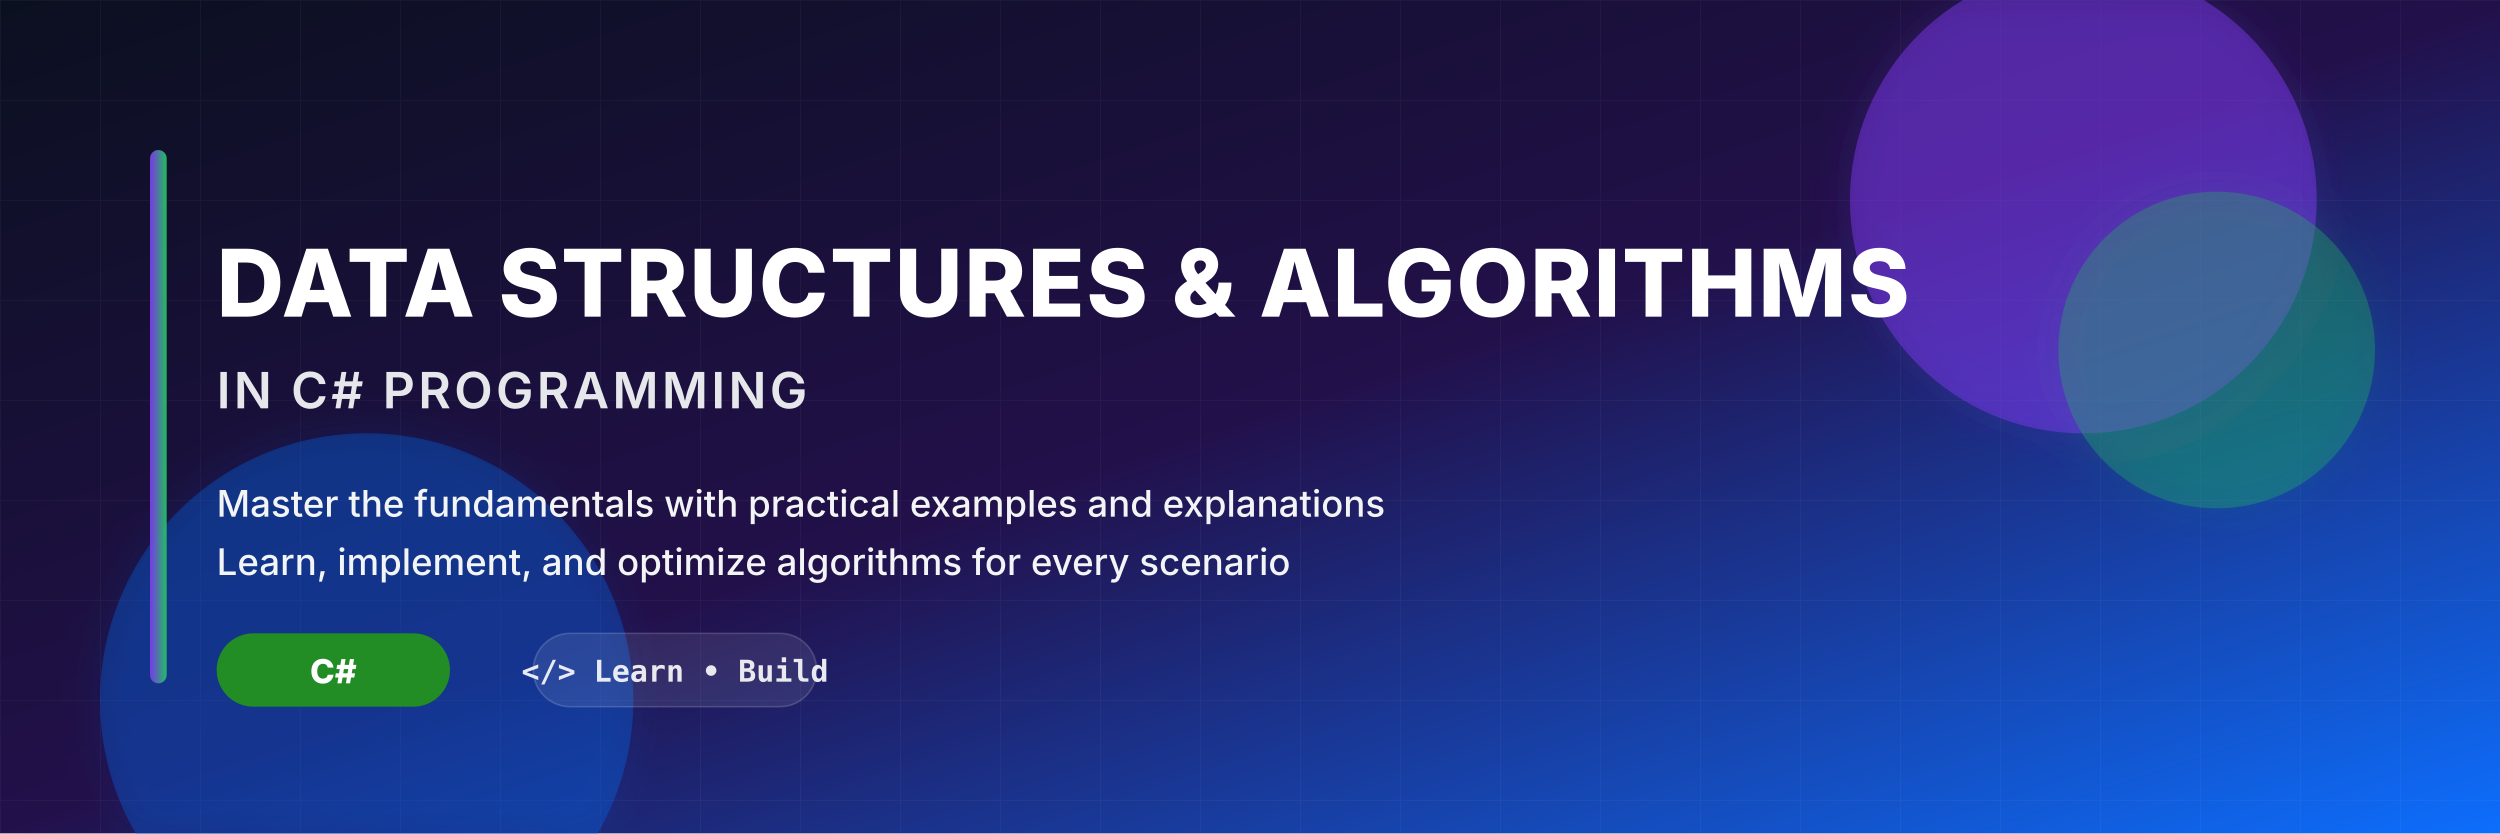
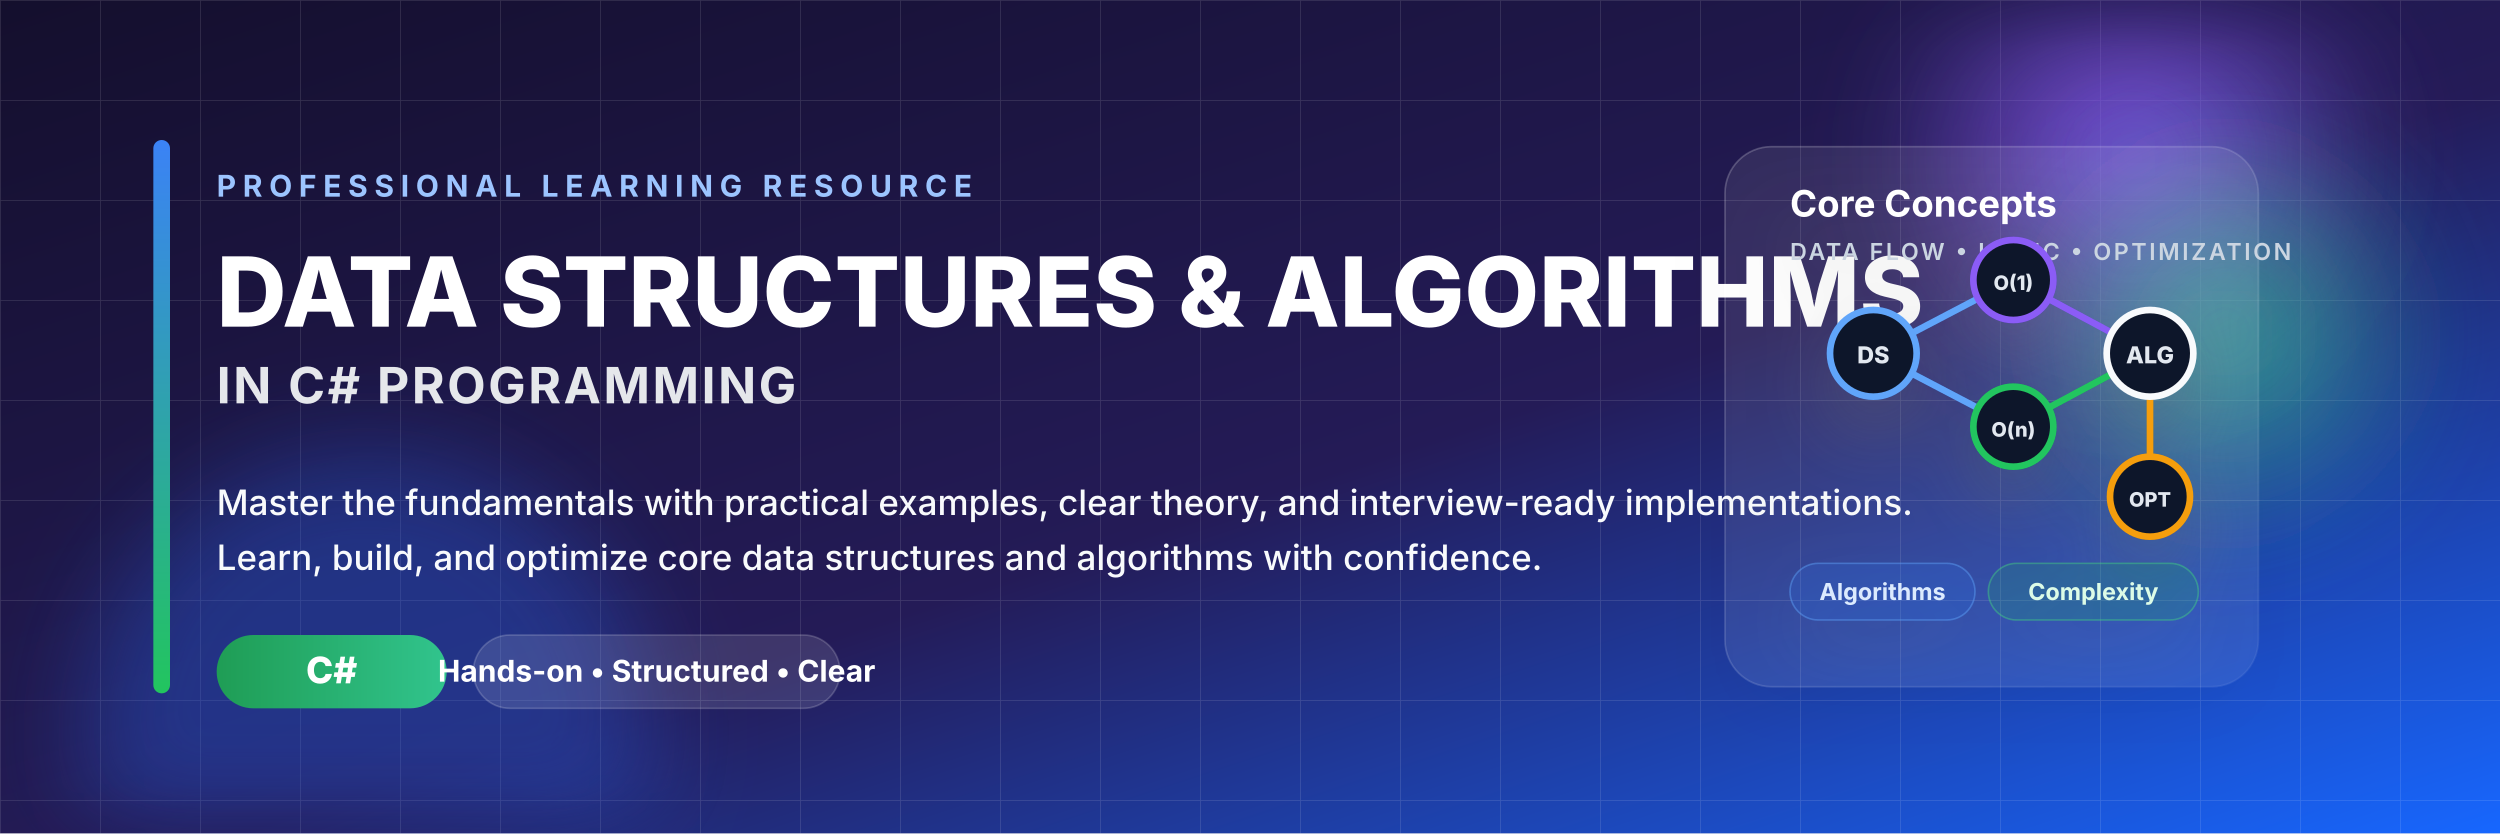
- <svg xmlns="http://www.w3.org/2000/svg" width="1500" height="500" viewBox="0 0 1500 500">
+ <svg xmlns="http://www.w3.org/2000/svg" width="1500" height="500" viewBox="0 0 1500 500" role="img" aria-labelledby="title desc">
  <defs>
    <linearGradient id="bg" x1="0" y1="0" x2="1" y2="1">
-       <stop offset="0%" stop-color="#0B1020" />
-       <stop offset="50%" stop-color="#22104A" />
-       <stop offset="100%" stop-color="#0D6EFD" />
+       <stop offset="0%" stop-color="#140f2d" />
+       <stop offset="55%" stop-color="#241b57" />
+       <stop offset="100%" stop-color="#1767ff" />
    </linearGradient>
-     <linearGradient id="chip" x1="0" y1="0" x2="1" y2="0">
-       <stop offset="0%" stop-color="#7C3AED" />
-       <stop offset="100%" stop-color="#22C55E" />
+     <radialGradient id="glowPurple" cx="50%" cy="50%" r="50%">
+       <stop offset="0%" stop-color="#8b5cf6" stop-opacity="0.9" />
+       <stop offset="100%" stop-color="#8b5cf6" stop-opacity="0" />
+     </radialGradient>
+     <radialGradient id="glowGreen" cx="50%" cy="50%" r="50%">
+       <stop offset="0%" stop-color="#34d399" stop-opacity="0.7" />
+       <stop offset="100%" stop-color="#34d399" stop-opacity="0" />
+     </radialGradient>
+     <linearGradient id="accent" x1="0" y1="0" x2="0" y2="1">
+       <stop offset="0%" stop-color="#3b82f6" />
+       <stop offset="100%" stop-color="#22c55e" />
    </linearGradient>
-     <filter id="softGlow" x="-20%" y="-20%" width="140%" height="140%">
-       <feGaussianBlur stdDeviation="12" result="blur" />
-       <feColorMatrix in="blur" type="matrix" values="1 0 0 0 0                 0 1 0 0 0                 0 0 1 0 0                 0 0 0 0.35 0" result="glow" />
-       <feMerge>
-         <feMergeNode in="glow" />
-         <feMergeNode in="SourceGraphic" />
-       </feMerge>
+     <linearGradient id="panelStroke" x1="0" y1="0" x2="1" y2="1">
+       <stop offset="0%" stop-color="rgba(255,255,255,0.22)" />
+       <stop offset="100%" stop-color="rgba(255,255,255,0.06)" />
+     </linearGradient>
+     <linearGradient id="codeChip" x1="0" y1="0" x2="1" y2="0">
+       <stop offset="0%" stop-color="#1f9d55" />
+       <stop offset="100%" stop-color="#31c48d" />
+     </linearGradient>
+     <filter id="softBlur" x="-20%" y="-20%" width="140%" height="140%">
+       <feGaussianBlur stdDeviation="30" />
+     </filter>
+     <filter id="dropShadow" x="-20%" y="-20%" width="140%" height="140%">
+       <feDropShadow dx="0" dy="18" stdDeviation="20" flood-color="#070b1a" flood-opacity="0.35" />
    </filter>
    <pattern id="grid" width="60" height="60" patternUnits="userSpaceOnUse">
-       <path d="M 60 0 L 0 0 0 60" fill="none" stroke="rgba(255,255,255,0.08)" stroke-width="1" />
+       <path d="M 60 0 L 0 0 0 60" fill="none" stroke="#ffffff" stroke-opacity="0.18" stroke-width="1" />
    </pattern>
  </defs>
  <rect width="1500" height="500" fill="url(#bg)" />
-   <rect width="1500" height="500" fill="url(#grid)" opacity="0.55" />
-   <g filter="url(#softGlow)" opacity="0.9">
-     <circle cx="1250" cy="120" r="140" fill="#7C3AED" opacity="0.55" />
-     <circle cx="1330" cy="210" r="95" fill="#22C55E" opacity="0.35" />
-     <circle cx="220" cy="420" r="160" fill="#0D6EFD" opacity="0.35" />
-   </g>
-   <rect x="90" y="90" width="10" height="320" rx="5" fill="url(#chip)" opacity="0.95" />
-   <text x="130" y="190" fill="#FFFFFF" font-family="Segoe UI, Inter, Arial, sans-serif" font-size="56" font-weight="800" letter-spacing="1">
+   <rect width="1500" height="500" fill="url(#grid)" opacity="0.7" />
+   <circle cx="1280" cy="95" r="160" fill="url(#glowPurple)" filter="url(#softBlur)" />
+   <circle cx="1335" cy="200" r="135" fill="url(#glowGreen)" filter="url(#softBlur)" />
+   <circle cx="220" cy="440" r="170" fill="#2563eb" opacity="0.35" filter="url(#softBlur)" />
+   <rect x="92" y="84" width="10" height="332" rx="5" fill="url(#accent)" />
+   <text x="130" y="118" fill="#9cc4ff" font-family="Segoe UI, Inter, Arial, sans-serif" font-size="18" font-weight="700" letter-spacing="4">
+     PROFESSIONAL LEARNING RESOURCE
+   </text>
+   <text x="130" y="196" fill="#ffffff" font-family="Segoe UI, Inter, Arial, sans-serif" font-size="58" font-weight="800">
    DATA STRUCTURES &amp; ALGORITHMS
  </text>
-   <text x="130" y="245" fill="#E5E7EB" font-family="Segoe UI, Inter, Arial, sans-serif" font-size="30" font-weight="600" letter-spacing="2">
+   <text x="130" y="242" fill="#e5e7eb" font-family="Segoe UI, Inter, Arial, sans-serif" font-size="30" font-weight="700" letter-spacing="1.5">
    IN C# PROGRAMMING
  </text>
-   <text x="130" y="310" fill="#F3F4F6" font-family="Segoe UI, Inter, Arial, sans-serif" font-size="22" font-weight="500">
-     Master the fundamentals with practical examples and explanations
+   <text x="130" y="309" fill="#f8fafc" font-family="Segoe UI, Inter, Arial, sans-serif" font-size="21" font-weight="500">
+     Master the fundamentals with practical examples, clear theory, and interview-ready implementations.
  </text>
-   <text x="130" y="345" fill="#F3F4F6" font-family="Segoe UI, Inter, Arial, sans-serif" font-size="22" font-weight="500">
-     Learn, implement, and optimize algorithms for every scenario
+   <text x="130" y="342" fill="#f8fafc" font-family="Segoe UI, Inter, Arial, sans-serif" font-size="21" font-weight="500">
+     Learn, build, and optimize core data structures and algorithms with confidence.
  </text>
-   <g transform="translate(130, 380)">
-     <rect x="0" y="0" width="140" height="44" rx="22" fill="#239120" opacity="0.95" />
-     <text x="70" y="30" text-anchor="middle" fill="#FFFFFF" font-family="Segoe UI, Inter, Arial, sans-serif" font-size="20" font-weight="800">
+   <g transform="translate(130 381)">
+     <rect width="138" height="44" rx="22" fill="url(#codeChip)" />
+     <text x="69" y="29" text-anchor="middle" fill="#ffffff" font-family="Segoe UI, Inter, Arial, sans-serif" font-size="22" font-weight="800">
      C#
    </text>
  </g>
-   <g transform="translate(320, 380)" opacity="0.9">
-     <rect x="0" y="0" width="170" height="44" rx="22" fill="rgba(255,255,255,0.10)" stroke="rgba(255,255,255,0.18)" />
-     <text x="85" y="29" text-anchor="middle" fill="#FFFFFF" font-family="Consolas, ui-monospace, SFMono-Regular, Menlo, Monaco, monospace" font-size="18" font-weight="700">
-       &lt;/&gt;  Learn • Build
+   <g transform="translate(284 381)">
+     <rect width="220" height="44" rx="22" fill="#ffffff" fill-opacity="0.12" stroke="#ffffff" stroke-opacity="0.18" />
+     <text x="110" y="28" text-anchor="middle" fill="#ffffff" font-family="Segoe UI, Inter, Arial, sans-serif" font-size="18" font-weight="700">
+       Hands-on • Structured • Clear
    </text>
  </g>
+   <g filter="url(#dropShadow)">
+     <rect x="1035" y="88" width="320" height="324" rx="28" fill="#ffffff" fill-opacity="0.08" stroke="url(#panelStroke)" />
+     <text x="1074" y="130" fill="#ffffff" font-family="Segoe UI, Inter, Arial, sans-serif" font-size="22" font-weight="700">
+       Core Concepts
+     </text>
+     <text x="1074" y="156" fill="#cbd5e1" font-family="Segoe UI, Inter, Arial, sans-serif" font-size="14" font-weight="600" letter-spacing="1.5">
+       DATA FLOW • LOGIC • OPTIMIZATION
+     </text>
+     <line x1="1124" y1="212" x2="1208" y2="168" stroke="#60a5fa" stroke-width="4" stroke-linecap="round" />
+     <line x1="1124" y1="212" x2="1208" y2="256" stroke="#60a5fa" stroke-width="4" stroke-linecap="round" />
+     <line x1="1208" y1="168" x2="1290" y2="212" stroke="#8b5cf6" stroke-width="4" stroke-linecap="round" />
+     <line x1="1208" y1="256" x2="1290" y2="212" stroke="#22c55e" stroke-width="4" stroke-linecap="round" />
+     <line x1="1290" y1="212" x2="1290" y2="298" stroke="#f59e0b" stroke-width="4" stroke-linecap="round" />
+     <circle cx="1124" cy="212" r="26" fill="#0f172a" stroke="#60a5fa" stroke-width="4" />
+     <circle cx="1208" cy="168" r="24" fill="#0f172a" stroke="#8b5cf6" stroke-width="4" />
+     <circle cx="1208" cy="256" r="24" fill="#0f172a" stroke="#22c55e" stroke-width="4" />
+     <circle cx="1290" cy="212" r="26" fill="#0f172a" stroke="#f8fafc" stroke-width="4" />
+     <circle cx="1290" cy="298" r="24" fill="#0f172a" stroke="#f59e0b" stroke-width="4" />
+     <text x="1124" y="218" text-anchor="middle" fill="#e2e8f0" font-family="Segoe UI, Inter, Arial, sans-serif" font-size="14" font-weight="800">DS</text>
+     <text x="1208" y="174" text-anchor="middle" fill="#e2e8f0" font-family="Segoe UI, Inter, Arial, sans-serif" font-size="12" font-weight="800">O(1)</text>
+     <text x="1208" y="262" text-anchor="middle" fill="#e2e8f0" font-family="Segoe UI, Inter, Arial, sans-serif" font-size="12" font-weight="800">O(n)</text>
+     <text x="1290" y="218" text-anchor="middle" fill="#e2e8f0" font-family="Segoe UI, Inter, Arial, sans-serif" font-size="14" font-weight="800">ALG</text>
+     <text x="1290" y="304" text-anchor="middle" fill="#e2e8f0" font-family="Segoe UI, Inter, Arial, sans-serif" font-size="12" font-weight="800">OPT</text>
+     <rect x="1074" y="338" width="111" height="34" rx="17" fill="#3b82f6" fill-opacity="0.18" stroke="#60a5fa" stroke-opacity="0.45" />
+     <rect x="1193" y="338" width="126" height="34" rx="17" fill="#22c55e" fill-opacity="0.16" stroke="#4ade80" stroke-opacity="0.4" />
+     <text x="1129.5" y="360" text-anchor="middle" fill="#dbeafe" font-family="Segoe UI, Inter, Arial, sans-serif" font-size="14" font-weight="700">Algorithms</text>
+     <text x="1256" y="360" text-anchor="middle" fill="#dcfce7" font-family="Segoe UI, Inter, Arial, sans-serif" font-size="14" font-weight="700">Complexity</text>
+   </g>
</svg>
